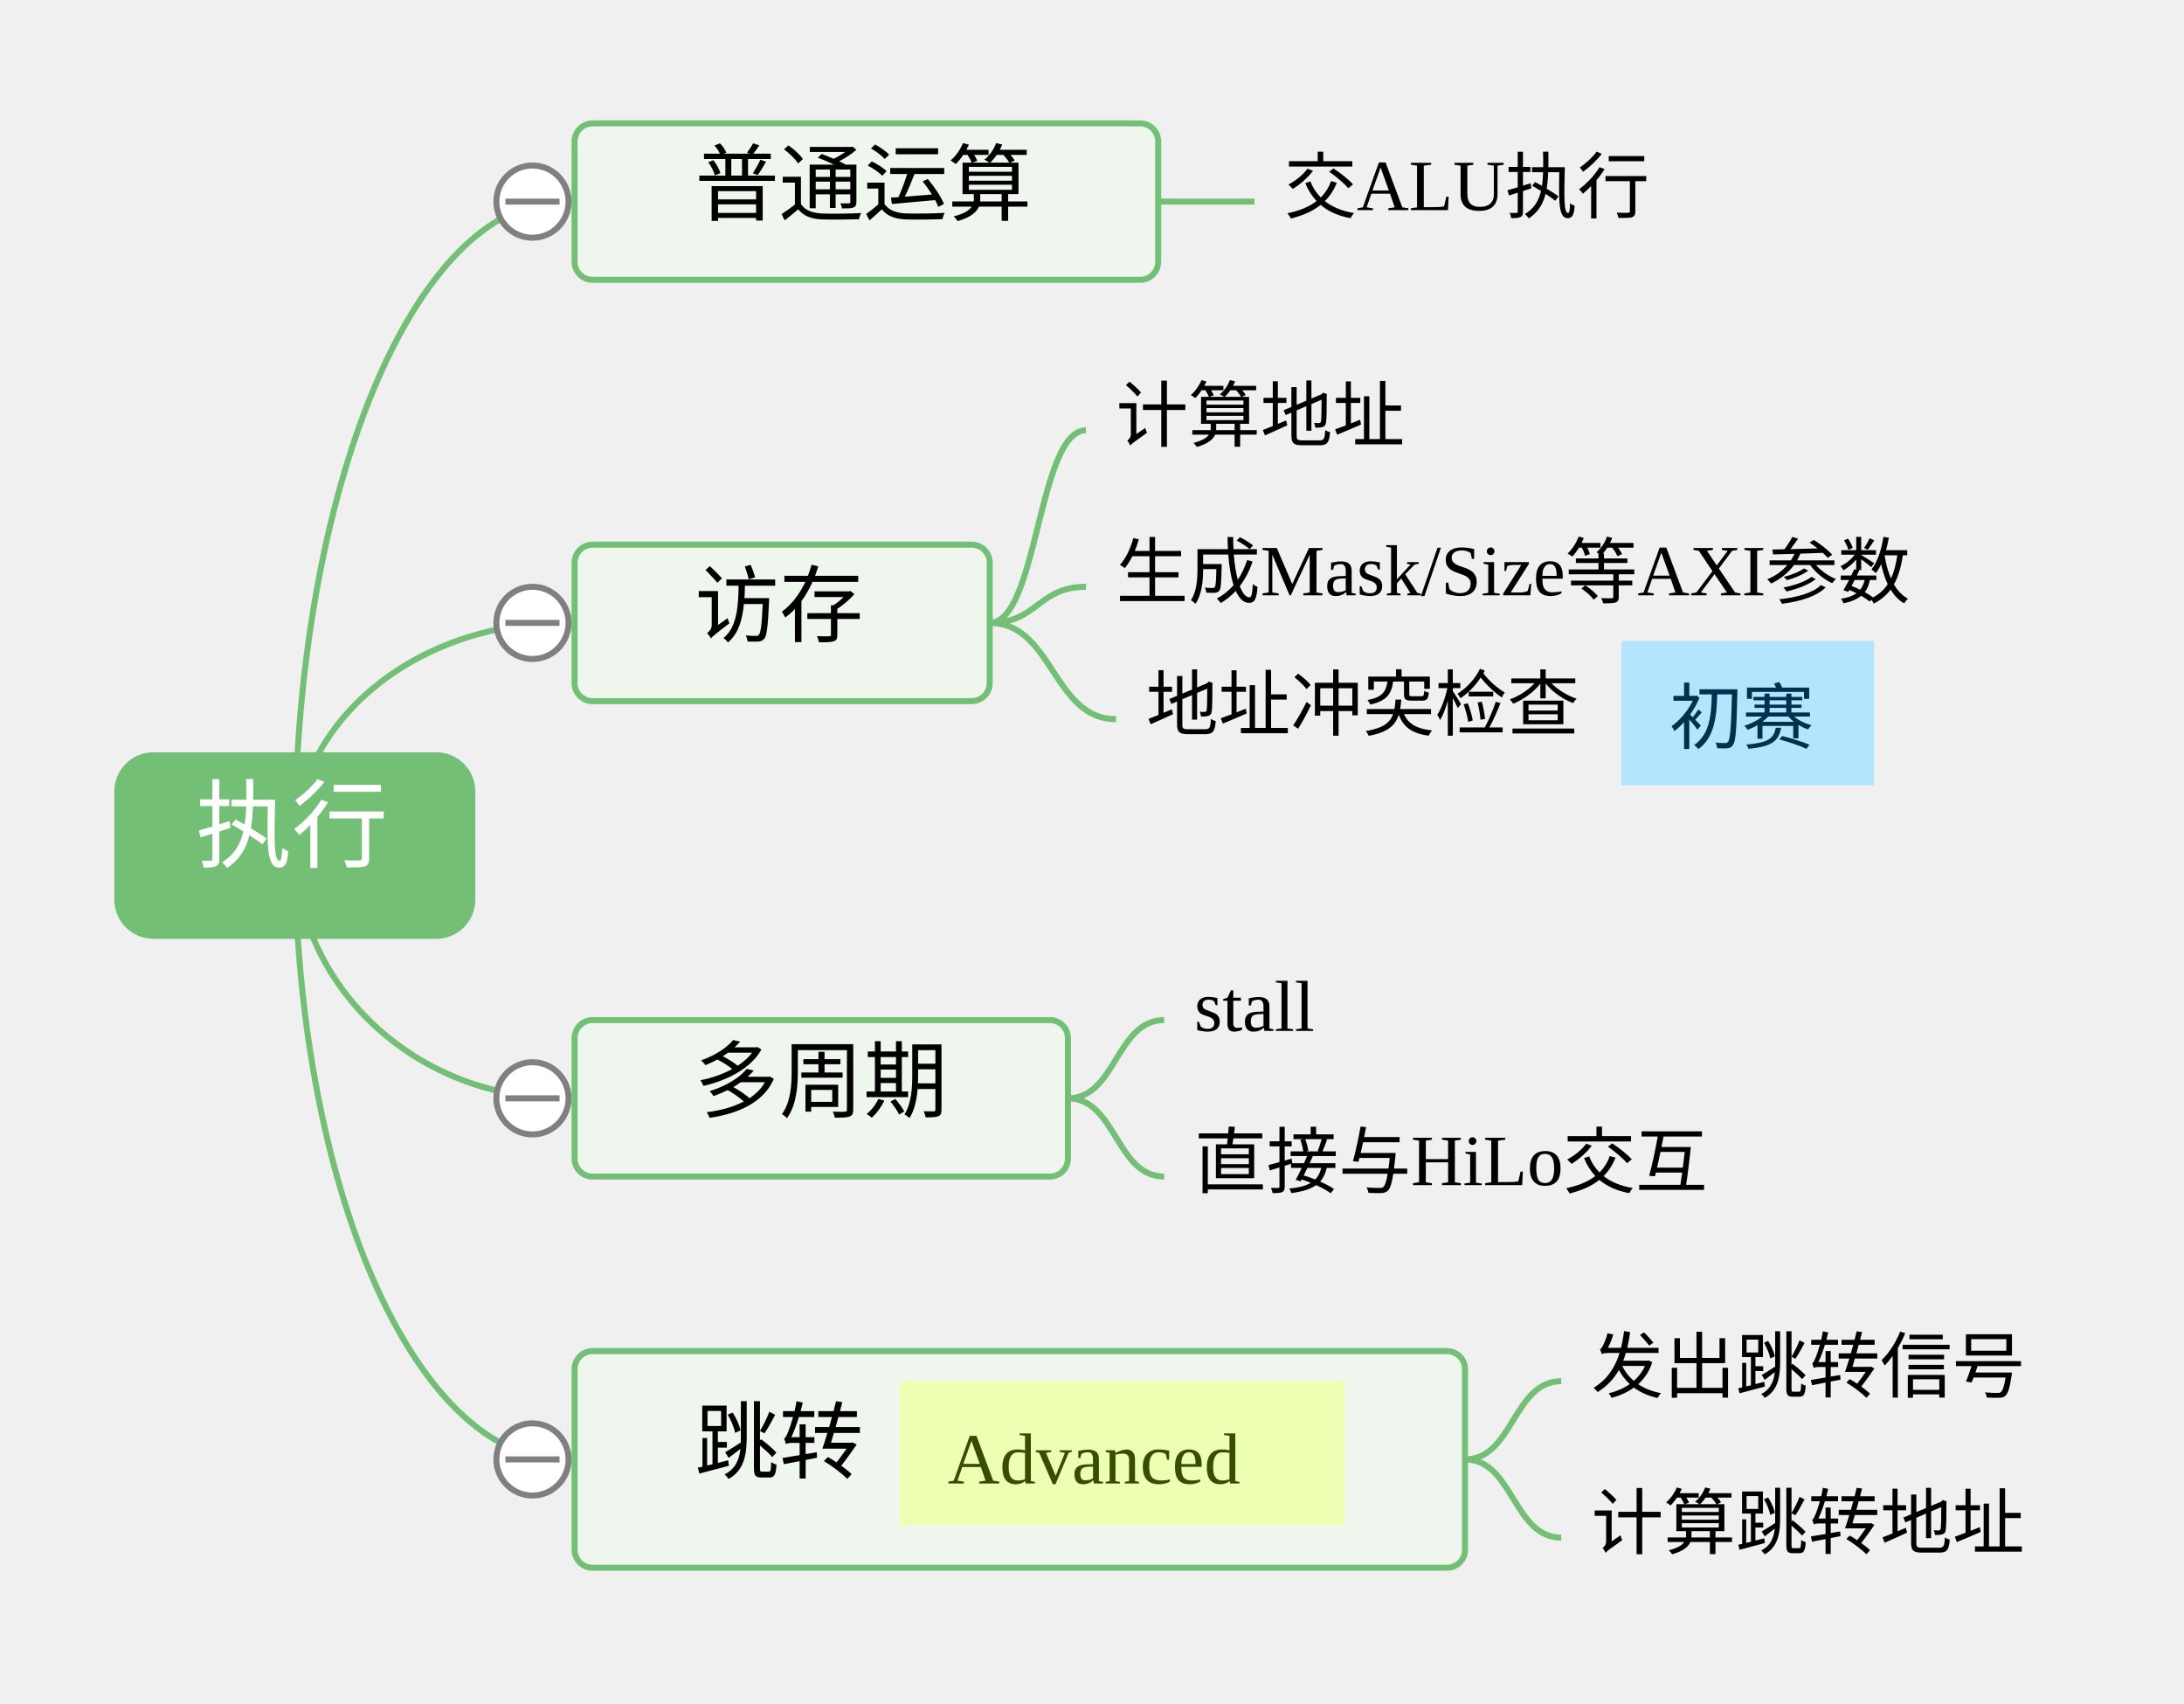
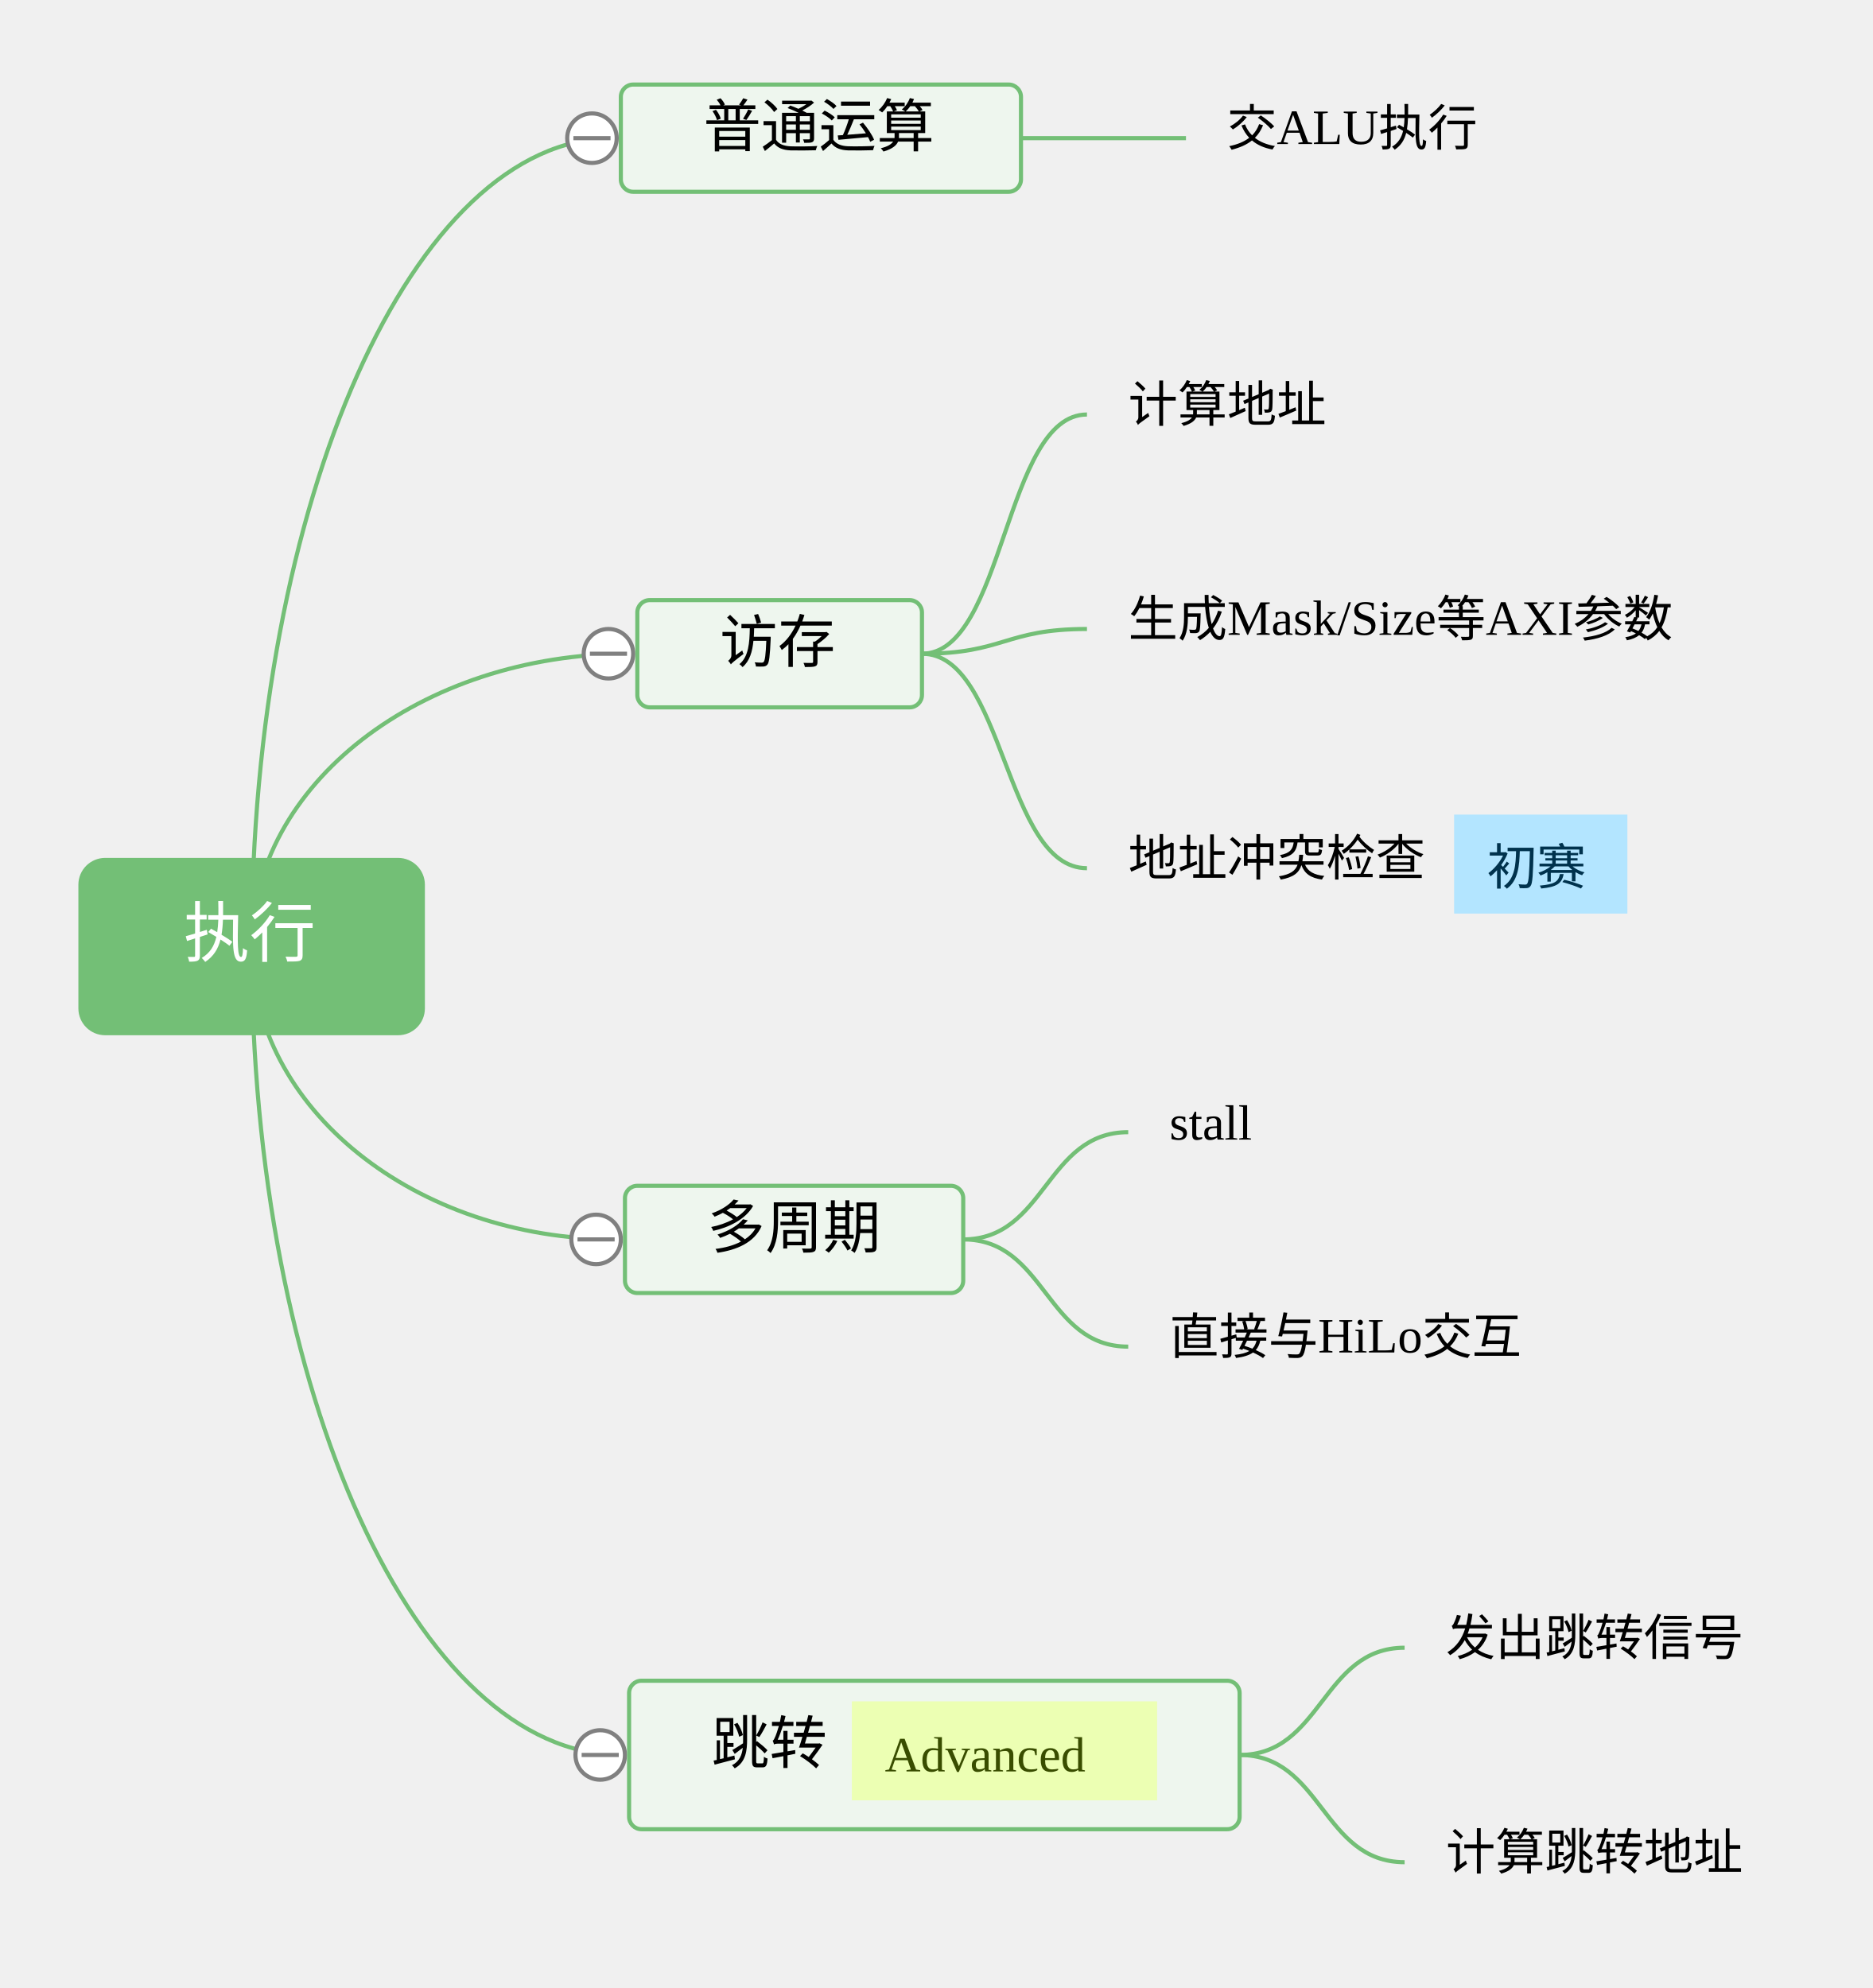
- <svg xmlns="http://www.w3.org/2000/svg" id="kity_svg_6" version="1.1" width="363" height="283" style="background: rgb(251, 251, 251); visibility: visible;" viewBox="0 0 363 283">
+ <svg xmlns="http://www.w3.org/2000/svg" id="kity_svg_6" version="1.1" width="454" height="482" style="background: rgb(251, 251, 251); visibility: visible;" viewBox="0 0 454 482">
  <defs id="kity_defs_7">
    <linearGradient id="kity_linearGradient_17" x1="0" y1="0" x2="0" y2="1">
      <stop id="kity_stop_18" offset="0" stop-color="rgb(255, 255, 255)" />
      <stop id="kity_stop_19" offset="1" stop-color="rgb(204, 204, 204)" />
    </linearGradient>
    <marker id="kity_marker_4" orient="auto" refX="6" refY="0" viewBox="-7 -7 14 14" markerWidth="7" markerHeight="7" markerUnits="userSpaceOnUse">
      <path id="kity_path_5" fill="rgb(191, 115, 115)" stroke="none" d="M6,0A6,6,0,1,1,-6,0A6,6,0,1,1,6,0" />
    </marker>
    <marker id="kity_marker_2" orient="auto" refX="6" refY="0" viewBox="-7 -7 14 14" markerWidth="7" markerHeight="7" markerUnits="userSpaceOnUse">
      <path id="kity_path_3" fill="rgb(115, 191, 118)" stroke="none" d="M6,0A6,6,0,1,1,-6,0A6,6,0,1,1,6,0" />
    </marker>
  </defs>
  <g id="kity_g_8">
    <g id="minder1" text-rendering="optimize-speed">
      <g id="minder_connect_group1">
-         <path id="kity_path_31" fill="none" stroke="rgb(115, 191, 118)" stroke-width="1" d="M49,140.5A44.5,107,0,0,1,93.5,33.5" />
-         <path id="kity_path_39" fill="none" stroke="rgb(115, 191, 118)" stroke-width="1" d="M49,140.5A44.5,37,0,0,1,93.5,103.5" />
-         <path id="kity_path_47" fill="none" stroke="rgb(115, 191, 118)" stroke-width="1" d="M49,140.5A44.5,42,0,0,0,93.5,182.5" />
-         <path id="kity_path_99" fill="none" stroke="rgb(115, 191, 118)" stroke-width="1" d="M49,140.5A44.5,102,0,0,0,93.5,242.5" />
-         <path id="kity_path_151" fill="none" stroke="rgb(115, 191, 118)" stroke-width="1" d="M164.5,103.5C172.5,103.5,172.5,71.5,180.5,71.5" />
-         <path id="kity_path_152" fill="none" stroke="rgb(115, 191, 118)" stroke-width="1" d="M164.5,103.5C172.5,103.5,172.5,97.5,180.5,97.5" />
-         <path id="kity_path_153" fill="none" stroke="rgb(115, 191, 118)" stroke-width="1" d="M164.5,103.5C175,103.5,175,119.5,185.5,119.5" />
-         <path id="kity_path_155" fill="none" stroke="rgb(115, 191, 118)" stroke-width="1" d="M192.5,33.5C200.5,33.5,200.5,33.5,208.5,33.5" />
-         <path id="kity_path_156" fill="none" stroke="rgb(115, 191, 118)" stroke-width="1" d="M177.5,182.5C185.5,182.5,185.5,169.5,193.5,169.5" />
-         <path id="kity_path_157" fill="none" stroke="rgb(115, 191, 118)" stroke-width="1" d="M177.5,182.5C185.5,182.5,185.5,195.5,193.5,195.5" />
-         <path id="kity_path_158" fill="none" stroke="rgb(115, 191, 118)" stroke-width="1" d="M243.5,242.5C251.5,242.5,251.5,229.5,259.5,229.5" />
-         <path id="kity_path_159" fill="none" stroke="rgb(115, 191, 118)" stroke-width="1" d="M243.5,242.5C251.5,242.5,251.5,255.5,259.5,255.5" />
+         <path id="kity_path_31" fill="none" stroke="rgb(115, 191, 118)" stroke-width="1" d="M61,229.5A87.5,196,0,0,1,148.5,33.5" />
+         <path id="kity_path_39" fill="none" stroke="rgb(115, 191, 118)" stroke-width="1" d="M61,229.5A91.5,71,0,0,1,152.5,158.5" />
+         <path id="kity_path_47" fill="none" stroke="rgb(115, 191, 118)" stroke-width="1" d="M61,229.5A88.5,71,0,0,0,149.5,300.5" />
+         <path id="kity_path_99" fill="none" stroke="rgb(115, 191, 118)" stroke-width="1" d="M61,229.5A89.5,196,0,0,0,150.5,425.5" />
+         <path id="kity_path_160" fill="none" stroke="rgb(115, 191, 118)" stroke-width="1" d="M223.5,158.5C243.5,158.5,243.5,100.5,263.5,100.5" />
+         <path id="kity_path_161" fill="none" stroke="rgb(115, 191, 118)" stroke-width="1" d="M223.5,158.5C243.5,158.5,243.5,152.5,263.5,152.5" />
+         <path id="kity_path_162" fill="none" stroke="rgb(115, 191, 118)" stroke-width="1" d="M223.5,158.5C243.5,158.5,243.5,210.5,263.5,210.5" />
+         <path id="kity_path_163" fill="none" stroke="rgb(115, 191, 118)" stroke-width="1" d="M247.5,33.5C267.5,33.5,267.5,33.5,287.5,33.5" />
+         <path id="kity_path_164" fill="none" stroke="rgb(115, 191, 118)" stroke-width="1" d="M233.5,300.5C253.5,300.5,253.5,274.5,273.5,274.5" />
+         <path id="kity_path_165" fill="none" stroke="rgb(115, 191, 118)" stroke-width="1" d="M233.5,300.5C253.5,300.5,253.5,326.5,273.5,326.5" />
+         <path id="kity_path_166" fill="none" stroke="rgb(115, 191, 118)" stroke-width="1" d="M300.5,425.5C320.5,425.5,320.5,399.5,340.5,399.5" />
+         <path id="kity_path_167" fill="none" stroke="rgb(115, 191, 118)" stroke-width="1" d="M300.5,425.5C320.5,425.5,320.5,451.5,340.5,451.5" />
      </g>
      <g id="minder_node1">
-         <path id="kity_path_138" fill="rgba(0, 0, 0, .25)" stroke="none" d="M31.5,128.5h58a5,5,0,0,1,5,5v24a5,5,0,0,1,-5,5h-58a5,5,0,0,1,-5,-5v-24a5,5,0,0,1,5,-5z" display="none" />
-         <path id="node_outline1" fill="rgb(115, 191, 118)" stroke="rgb(115, 191, 118)" d="M25.5,126.5h47a5,5,0,0,1,5,5v18a5,5,0,0,1,-5,5h-47a5,5,0,0,1,-5,-5v-18a5,5,0,0,1,5,-5z" stroke-width="3" />
+         <path id="kity_path_138" fill="rgba(0, 0, 0, .25)" stroke="none" d="M43.5,217.5h58a5,5,0,0,1,5,5v24a5,5,0,0,1,-5,5h-58a5,5,0,0,1,-5,-5v-24a5,5,0,0,1,5,-5z" display="none" />
+         <path id="node_outline1" fill="rgb(115, 191, 118)" stroke="rgb(115, 191, 118)" d="M25.5,209.5h71a5,5,0,0,1,5,5v30a5,5,0,0,1,-5,5h-71a5,5,0,0,1,-5,-5v-30a5,5,0,0,1,5,-5z" stroke-width="3" />
        <g id="node_text1" fill="white">
-           <text id="kity_text_22" text-rendering="inherit" font-size="16" dy=".8em" y="130.1" x="32.5">执行</text>
+           <text id="kity_text_22" text-rendering="inherit" font-size="16" dy=".8em" y="219.1" x="44.5">执行</text>
        </g>
      </g>
      <g id="kity_g_12" display="none">
-         <path id="kity_path_13" fill="none" stroke="none" d="M32.5,140.5h0v0h0z" />
+         <path id="kity_path_13" fill="none" stroke="none" d="M44.5,229.5h0v0h0z" />
      </g>
      <g id="kity_g_14" display="none">
-         <path id="kity_path_15" fill="rgba(0, 153, 5, 0.5)" stroke="none" d="M333.5,181.5h159v15h-159z" />
-         <path id="kity_path_16" fill="none" stroke="rgb(0, 128, 4)" d="M333.5,181.5L492.5,181.5" stroke-width="1" />
+         <path id="kity_path_15" fill="rgba(0, 153, 5, 0.5)" stroke="none" d="M345.5,270.5h159v15h-159z" />
+         <path id="kity_path_16" fill="none" stroke="rgb(0, 128, 4)" d="M345.5,270.5L504.5,270.5" stroke-width="1" />
      </g>
      <g id="minder_node2" opacity="1">
-         <path id="kity_path_134" fill="rgba(0, 0, 0, .25)" stroke="none" d="M114.5,26.5h75a5,5,0,0,1,5,5v14a5,5,0,0,1,-5,5h-75a5,5,0,0,1,-5,-5v-14a5,5,0,0,1,5,-5z" display="none" />
+         <path id="kity_path_134" fill="rgba(0, 0, 0, .25)" stroke="none" d="M169.5,26.5h75a5,5,0,0,1,5,5v14a5,5,0,0,1,-5,5h-75a5,5,0,0,1,-5,-5v-14a5,5,0,0,1,5,-5z" display="none" />
        <g id="node_expander1" style="cursor: pointer;">
-           <path id="kity_path_36" fill="white" stroke="gray" d="M94.5,33.5A6,6,0,1,1,82.5,33.5A6,6,0,1,1,94.5,33.5" />
-           <path id="kity_path_37" fill="none" stroke="gray" d="M84,33.5L93,33.5" />
+           <path id="kity_path_36" fill="white" stroke="gray" d="M149.5,33.5A6,6,0,1,1,137.5,33.5A6,6,0,1,1,149.5,33.5" />
+           <path id="kity_path_37" fill="none" stroke="gray" d="M139,33.5L148,33.5" />
        </g>
-         <path id="node_outline2" fill="rgb(238, 246, 238)" stroke="rgb(115, 191, 118)" d="M98.5,20.5h91a3,3,0,0,1,3,3v20a3,3,0,0,1,-3,3h-91a3,3,0,0,1,-3,-3v-20a3,3,0,0,1,3,-3z" stroke-width="1" />
+         <path id="node_outline2" fill="rgb(238, 246, 238)" stroke="rgb(115, 191, 118)" d="M153.5,20.5h91a3,3,0,0,1,3,3v20a3,3,0,0,1,-3,3h-91a3,3,0,0,1,-3,-3v-20a3,3,0,0,1,3,-3z" stroke-width="1" />
        <g id="node_text2" fill="black">
-           <text id="kity_text_33" text-rendering="inherit" font-size="14" dy=".8em" y="24.4" x="115.5">普通运算</text>
+           <text id="kity_text_33" text-rendering="inherit" font-size="14" dy=".8em" y="24.4" x="170.5">普通运算</text>
        </g>
      </g>
      <g id="minder_node3" opacity="1">
-         <path id="kity_path_135" fill="rgba(0, 0, 0, .25)" stroke="none" d="M114.5,96.5h43a5,5,0,0,1,5,5v14a5,5,0,0,1,-5,5h-43a5,5,0,0,1,-5,-5v-14a5,5,0,0,1,5,-5z" display="none" />
+         <path id="kity_path_135" fill="rgba(0, 0, 0, .25)" stroke="none" d="M173.5,151.5h43a5,5,0,0,1,5,5v14a5,5,0,0,1,-5,5h-43a5,5,0,0,1,-5,-5v-14a5,5,0,0,1,5,-5z" display="none" />
        <g id="node_expander2" style="cursor: pointer;">
-           <path id="kity_path_44" fill="white" stroke="gray" d="M94.5,103.5A6,6,0,1,1,82.5,103.5A6,6,0,1,1,94.5,103.5" />
-           <path id="kity_path_45" fill="none" stroke="gray" d="M84,103.5L93,103.5" />
+           <path id="kity_path_44" fill="white" stroke="gray" d="M153.5,158.5A6,6,0,1,1,141.5,158.5A6,6,0,1,1,153.5,158.5" />
+           <path id="kity_path_45" fill="none" stroke="gray" d="M143,158.5L152,158.5" />
        </g>
-         <path id="node_outline3" fill="rgb(238, 246, 238)" stroke="rgb(115, 191, 118)" d="M98.5,90.5h63a3,3,0,0,1,3,3v20a3,3,0,0,1,-3,3h-63a3,3,0,0,1,-3,-3v-20a3,3,0,0,1,3,-3z" stroke-width="1" />
+         <path id="node_outline3" fill="rgb(238, 246, 238)" stroke="rgb(115, 191, 118)" d="M157.5,145.5h63a3,3,0,0,1,3,3v20a3,3,0,0,1,-3,3h-63a3,3,0,0,1,-3,-3v-20a3,3,0,0,1,3,-3z" stroke-width="1" />
        <g id="node_text3" fill="black">
-           <text id="kity_text_41" text-rendering="inherit" font-size="14" dy=".8em" y="94.4" x="115.5">访存</text>
+           <text id="kity_text_41" text-rendering="inherit" font-size="14" dy=".8em" y="149.4" x="174.5">访存</text>
        </g>
      </g>
      <g id="minder_node4" opacity="1">
-         <path id="kity_path_136" fill="rgba(0, 0, 0, .25)" stroke="none" d="M114.5,175.5h58a5,5,0,0,1,5,5v14a5,5,0,0,1,-5,5h-58a5,5,0,0,1,-5,-5v-14a5,5,0,0,1,5,-5z" display="none" />
+         <path id="kity_path_136" fill="rgba(0, 0, 0, .25)" stroke="none" d="M170.5,293.5h58a5,5,0,0,1,5,5v14a5,5,0,0,1,-5,5h-58a5,5,0,0,1,-5,-5v-14a5,5,0,0,1,5,-5z" display="none" />
        <g id="node_expander3" style="cursor: pointer;">
-           <path id="kity_path_52" fill="white" stroke="gray" d="M94.5,182.5A6,6,0,1,1,82.5,182.5A6,6,0,1,1,94.5,182.5" />
-           <path id="kity_path_53" fill="none" stroke="gray" d="M84,182.5L93,182.5" />
+           <path id="kity_path_52" fill="white" stroke="gray" d="M150.5,300.5A6,6,0,1,1,138.5,300.5A6,6,0,1,1,150.5,300.5" />
+           <path id="kity_path_53" fill="none" stroke="gray" d="M140,300.5L149,300.5" />
        </g>
-         <path id="node_outline4" fill="rgb(238, 246, 238)" stroke="rgb(115, 191, 118)" d="M98.5,169.5h76a3,3,0,0,1,3,3v20a3,3,0,0,1,-3,3h-76a3,3,0,0,1,-3,-3v-20a3,3,0,0,1,3,-3z" stroke-width="1" />
+         <path id="node_outline4" fill="rgb(238, 246, 238)" stroke="rgb(115, 191, 118)" d="M154.5,287.5h76a3,3,0,0,1,3,3v20a3,3,0,0,1,-3,3h-76a3,3,0,0,1,-3,-3v-20a3,3,0,0,1,3,-3z" stroke-width="1" />
        <g id="node_text4" fill="black">
-           <text id="kity_text_49" text-rendering="inherit" font-size="14" dy=".8em" y="173.4" x="115.5">多周期</text>
+           <text id="kity_text_49" text-rendering="inherit" font-size="14" dy=".8em" y="291.4" x="171.5">多周期</text>
        </g>
      </g>
      <g id="minder_node10" opacity="1">
-         <path id="kity_path_137" fill="rgba(0, 0, 0, .25)" stroke="none" d="M114.5,231.5h122a5,5,0,0,1,5,5v22a5,5,0,0,1,-5,5h-122a5,5,0,0,1,-5,-5v-22a5,5,0,0,1,5,-5z" display="none" />
+         <path id="kity_path_137" fill="rgba(0, 0, 0, .25)" stroke="none" d="M171.5,414.5h122a5,5,0,0,1,5,5v22a5,5,0,0,1,-5,5h-122a5,5,0,0,1,-5,-5v-22a5,5,0,0,1,5,-5z" display="none" />
        <g id="node_expander9" style="cursor: pointer;">
-           <path id="kity_path_104" fill="white" stroke="gray" d="M94.5,242.5A6,6,0,1,1,82.5,242.5A6,6,0,1,1,94.5,242.5" />
-           <path id="kity_path_105" fill="none" stroke="gray" d="M84,242.5L93,242.5" />
+           <path id="kity_path_104" fill="white" stroke="gray" d="M151.5,425.5A6,6,0,1,1,139.5,425.5A6,6,0,1,1,151.5,425.5" />
+           <path id="kity_path_105" fill="none" stroke="gray" d="M141,425.5L150,425.5" />
        </g>
-         <path id="node_outline10" fill="rgb(238, 246, 238)" stroke="rgb(115, 191, 118)" d="M98.5,224.5h142a3,3,0,0,1,3,3v30a3,3,0,0,1,-3,3h-142a3,3,0,0,1,-3,-3v-30a3,3,0,0,1,3,-3z" stroke-width="1" />
+         <path id="node_outline10" fill="rgb(238, 246, 238)" stroke="rgb(115, 191, 118)" d="M155.5,407.5h142a3,3,0,0,1,3,3v30a3,3,0,0,1,-3,3h-142a3,3,0,0,1,-3,-3v-30a3,3,0,0,1,3,-3z" stroke-width="1" />
        <g id="node_text10" fill="black">
-           <text id="kity_text_101" text-rendering="inherit" font-size="14" dy=".8em" y="233.4" x="115.5">跳转</text>
+           <text id="kity_text_101" text-rendering="inherit" font-size="14" dy=".8em" y="416.4" x="172.5">跳转</text>
        </g>
        <g id="kity_g_114">
          <g id="kity_g_115">
-             <path id="kity_path_116" fill="rgb(236, 255, 179)" stroke="none" d="M149.5,229.5h74v24h-74z" />
-             <text id="kity_text_117" text-rendering="geometricPrecision" font-size="12" dy="5" x="157.5" fill="rgb(57, 77, 0)" y="241.5">Advanced</text>
+             <path id="kity_path_116" fill="rgb(236, 255, 179)" stroke="none" d="M206.5,412.5h74v24h-74z" />
+             <text id="kity_text_117" text-rendering="geometricPrecision" font-size="12" dy="5" x="214.5" fill="rgb(57, 77, 0)" y="424.5">Advanced</text>
          </g>
        </g>
      </g>
      <g id="minder_node6">
-         <path id="kity_path_140" fill="rgba(0, 0, 0, .25)" stroke="none" d="M216,43h0a34,34,0,0,1,34,34v0a34,34,0,0,1,-34,34h0a34,34,0,0,1,-34,-34v0a34,34,0,0,1,34,-34z" display="none" />
+         <path id="kity_path_140" fill="rgba(0, 0, 0, .25)" stroke="none" d="M304,72h0a34,34,0,0,1,34,34v0a34,34,0,0,1,-34,34h0a34,34,0,0,1,-34,-34v0a34,34,0,0,1,34,-34z" display="none" />
        <g id="node_expander5" style="cursor: pointer;" display="none">
-           <path id="kity_path_68" fill="white" stroke="gray" d="M180.5,71.5A6,6,0,1,1,168.5,71.5A6,6,0,1,1,180.5,71.5" />
+           <path id="kity_path_68" fill="white" stroke="gray" d="M263.5,100.5A6,6,0,1,1,251.5,100.5A6,6,0,1,1,263.5,100.5" />
          <path id="kity_path_69" fill="none" stroke="gray" />
        </g>
-         <path id="node_outline6" fill="none" stroke="none" d="M185.5,62.5h50a5,5,0,0,1,5,5v8a5,5,0,0,1,-5,5h-50a5,5,0,0,1,-5,-5v-8a5,5,0,0,1,5,-5z" stroke-width="3" />
+         <path id="node_outline6" fill="none" stroke="none" d="M268.5,89.5h60a5,5,0,0,1,5,5v12a5,5,0,0,1,-5,5h-60a5,5,0,0,1,-5,-5v-12a5,5,0,0,1,5,-5z" stroke-width="3" />
        <g id="node_text6" fill="black">
-           <text id="kity_text_65" text-rendering="inherit" font-size="12" dy=".8em" y="63.7" x="185.5">计算地址</text>
+           <text id="kity_text_65" text-rendering="inherit" font-size="12" dy=".8em" y="92.7" x="273.5">计算地址</text>
        </g>
      </g>
      <g id="minder_node7">
-         <path id="kity_path_141" fill="rgba(0, 0, 0, .25)" stroke="none" d="M264.5,22h0a81,81,0,0,1,81,81v0a81,81,0,0,1,-81,81h0a81,81,0,0,1,-81,-81v0a81,81,0,0,1,81,-81z" display="none" />
+         <path id="kity_path_141" fill="rgba(0, 0, 0, .25)" stroke="none" d="M352.5,77h0a81,81,0,0,1,81,81v0a81,81,0,0,1,-81,81h0a81,81,0,0,1,-81,-81v0a81,81,0,0,1,81,-81z" display="none" />
        <g id="node_expander6" style="cursor: pointer;" display="none">
-           <path id="kity_path_76" fill="white" stroke="gray" d="M180.5,97.5A6,6,0,1,1,168.5,97.5A6,6,0,1,1,180.5,97.5" />
+           <path id="kity_path_76" fill="white" stroke="gray" d="M263.5,152.5A6,6,0,1,1,251.5,152.5A6,6,0,1,1,263.5,152.5" />
          <path id="kity_path_77" fill="none" stroke="gray" />
        </g>
-         <path id="node_outline7" fill="none" stroke="none" d="M185.5,88.5h139a5,5,0,0,1,5,5v8a5,5,0,0,1,-5,5h-139a5,5,0,0,1,-5,-5v-8a5,5,0,0,1,5,-5z" stroke-width="3" />
+         <path id="node_outline7" fill="none" stroke="none" d="M268.5,141.5h149a5,5,0,0,1,5,5v12a5,5,0,0,1,-5,5h-149a5,5,0,0,1,-5,-5v-12a5,5,0,0,1,5,-5z" stroke-width="3" />
        <g id="node_text7" fill="black">
-           <text id="kity_text_73" text-rendering="inherit" font-size="12" dy=".8em" y="89.7" x="185.5">生成Mask/Size等AXI参数</text>
+           <text id="kity_text_73" text-rendering="inherit" font-size="12" dy=".8em" y="144.7" x="273.5">生成Mask/Size等AXI参数</text>
        </g>
      </g>
      <g id="minder_node8" opacity="1">
-         <path id="kity_path_142" fill="rgba(0, 0, 0, .25)" stroke="none" d="M263.5,48.5h0a76,76,0,0,1,76,76v0a76,76,0,0,1,-76,76h0a76,76,0,0,1,-76,-76v0a76,76,0,0,1,76,-76z" display="none" />
+         <path id="kity_path_142" fill="rgba(0, 0, 0, .25)" stroke="none" d="M346.5,139.5h0a76,76,0,0,1,76,76v0a76,76,0,0,1,-76,76h0a76,76,0,0,1,-76,-76v0a76,76,0,0,1,76,-76z" display="none" />
        <g id="node_expander7" style="cursor: pointer;" display="none">
-           <path id="kity_path_84" fill="white" stroke="gray" d="M185.5,119.5A6,6,0,1,1,173.5,119.5A6,6,0,1,1,185.5,119.5" />
+           <path id="kity_path_84" fill="white" stroke="gray" d="M263.5,210.5A6,6,0,1,1,251.5,210.5A6,6,0,1,1,263.5,210.5" />
          <path id="kity_path_85" fill="none" stroke="gray" />
        </g>
-         <path id="node_outline8" fill="none" stroke="none" d="M190.5,104.5h121a5,5,0,0,1,5,5v20a5,5,0,0,1,-5,5h-121a5,5,0,0,1,-5,-5v-20a5,5,0,0,1,5,-5z" stroke-width="3" />
+         <path id="node_outline8" fill="none" stroke="none" d="M268.5,193.5h131a5,5,0,0,1,5,5v24a5,5,0,0,1,-5,5h-131a5,5,0,0,1,-5,-5v-24a5,5,0,0,1,5,-5z" stroke-width="3" />
        <g id="node_text8" fill="black">
-           <text id="kity_text_81" text-rendering="inherit" font-size="12" dy=".8em" y="111.7" x="190.5">地址冲突检查</text>
+           <text id="kity_text_81" text-rendering="inherit" font-size="12" dy=".8em" y="202.7" x="273.5">地址冲突检查</text>
        </g>
        <g id="kity_g_86">
          <g id="kity_g_87">
-             <path id="kity_path_88" fill="rgb(179, 229, 255)" stroke="none" d="M269.5,106.5h42v24h-42z" />
-             <text id="kity_text_89" text-rendering="geometricPrecision" font-size="12" dy="5" x="277.5" fill="rgb(0, 50, 77)" y="118.5">初赛</text>
+             <path id="kity_path_88" fill="rgb(179, 229, 255)" stroke="none" d="M352.5,197.5h42v24h-42z" />
+             <text id="kity_text_89" text-rendering="geometricPrecision" font-size="12" dy="5" x="360.5" fill="rgb(0, 50, 77)" y="209.5">初赛</text>
          </g>
        </g>
      </g>
      <g id="minder_node5">
-         <path id="kity_path_139" fill="rgba(0, 0, 0, .25)" stroke="none" d="M250,0h0a39,39,0,0,1,39,39v0a39,39,0,0,1,-39,39h0a39,39,0,0,1,-39,-39v0a39,39,0,0,1,39,-39z" display="none" />
+         <path id="kity_path_139" fill="rgba(0, 0, 0, .25)" stroke="none" d="M334,0h0a39,39,0,0,1,39,39v0a39,39,0,0,1,-39,39h0a39,39,0,0,1,-39,-39v0a39,39,0,0,1,39,-39z" display="none" />
        <g id="node_expander4" style="cursor: pointer;" display="none">
-           <path id="kity_path_60" fill="white" stroke="gray" d="M208.5,33.5A6,6,0,1,1,196.5,33.5A6,6,0,1,1,208.5,33.5" />
+           <path id="kity_path_60" fill="white" stroke="gray" d="M287.5,33.5A6,6,0,1,1,275.5,33.5A6,6,0,1,1,287.5,33.5" />
          <path id="kity_path_61" fill="none" stroke="gray" />
        </g>
-         <path id="node_outline5" fill="none" stroke="none" d="M213.5,24.5h60a5,5,0,0,1,5,5v8a5,5,0,0,1,-5,5h-60a5,5,0,0,1,-5,-5v-8a5,5,0,0,1,5,-5z" stroke-width="3" />
+         <path id="node_outline5" fill="none" stroke="none" d="M292.5,22.5h70a5,5,0,0,1,5,5v12a5,5,0,0,1,-5,5h-70a5,5,0,0,1,-5,-5v-12a5,5,0,0,1,5,-5z" stroke-width="3" />
        <g id="node_text5" fill="black">
-           <text id="kity_text_57" text-rendering="inherit" font-size="12" dy=".8em" y="25.7" x="213.5">交ALU执行</text>
+           <text id="kity_text_57" text-rendering="inherit" font-size="12" dy=".8em" y="25.7" x="297.5">交ALU执行</text>
        </g>
      </g>
      <g id="minder_node9">
-         <path id="kity_path_143" fill="rgba(0, 0, 0, .25)" stroke="none" d="M215,154h0a21,21,0,0,1,21,21v0a21,21,0,0,1,-21,21h0a21,21,0,0,1,-21,-21v0a21,21,0,0,1,21,-21z" display="none" />
+         <path id="kity_path_143" fill="rgba(0, 0, 0, .25)" stroke="none" d="M300,259h0a21,21,0,0,1,21,21v0a21,21,0,0,1,-21,21h0a21,21,0,0,1,-21,-21v0a21,21,0,0,1,21,-21z" display="none" />
        <g id="node_expander8" style="cursor: pointer;" display="none">
-           <path id="kity_path_96" fill="white" stroke="gray" d="M193.5,169.5A6,6,0,1,1,181.5,169.5A6,6,0,1,1,193.5,169.5" />
+           <path id="kity_path_96" fill="white" stroke="gray" d="M273.5,274.5A6,6,0,1,1,261.5,274.5A6,6,0,1,1,273.5,274.5" />
          <path id="kity_path_97" fill="none" stroke="gray" />
        </g>
-         <path id="node_outline9" fill="none" stroke="none" d="M198.5,160.5h23a5,5,0,0,1,5,5v8a5,5,0,0,1,-5,5h-23a5,5,0,0,1,-5,-5v-8a5,5,0,0,1,5,-5z" stroke-width="3" />
+         <path id="node_outline9" fill="none" stroke="none" d="M278.5,263.5h33a5,5,0,0,1,5,5v12a5,5,0,0,1,-5,5h-33a5,5,0,0,1,-5,-5v-12a5,5,0,0,1,5,-5z" stroke-width="3" />
        <g id="node_text9" fill="black">
-           <text id="kity_text_93" text-rendering="inherit" font-size="12" dy=".8em" y="161.7" x="198.5">stall</text>
+           <text id="kity_text_93" text-rendering="inherit" font-size="12" dy=".8em" y="266.7" x="283.5">stall</text>
        </g>
      </g>
      <g id="minder_node11">
-         <path id="kity_path_144" fill="rgba(0, 0, 0, .25)" stroke="none" d="M249,148h0a53,53,0,0,1,53,53v0a53,53,0,0,1,-53,53h0a53,53,0,0,1,-53,-53v0a53,53,0,0,1,53,-53z" display="none" />
+         <path id="kity_path_144" fill="rgba(0, 0, 0, .25)" stroke="none" d="M334,279h0a53,53,0,0,1,53,53v0a53,53,0,0,1,-53,53h0a53,53,0,0,1,-53,-53v0a53,53,0,0,1,53,-53z" display="none" />
        <g id="node_expander10" style="cursor: pointer;" display="none">
-           <path id="kity_path_112" fill="white" stroke="gray" d="M193.5,195.5A6,6,0,1,1,181.5,195.5A6,6,0,1,1,193.5,195.5" />
+           <path id="kity_path_112" fill="white" stroke="gray" d="M273.5,326.5A6,6,0,1,1,261.5,326.5A6,6,0,1,1,273.5,326.5" />
          <path id="kity_path_113" fill="none" stroke="gray" />
        </g>
-         <path id="node_outline11" fill="none" stroke="none" d="M198.5,186.5h87a5,5,0,0,1,5,5v8a5,5,0,0,1,-5,5h-87a5,5,0,0,1,-5,-5v-8a5,5,0,0,1,5,-5z" stroke-width="3" />
+         <path id="node_outline11" fill="none" stroke="none" d="M278.5,315.5h97a5,5,0,0,1,5,5v12a5,5,0,0,1,-5,5h-97a5,5,0,0,1,-5,-5v-12a5,5,0,0,1,5,-5z" stroke-width="3" />
        <g id="node_text11" fill="black">
-           <text id="kity_text_109" text-rendering="inherit" font-size="12" dy=".8em" y="187.7" x="198.5">直接与HiLo交互</text>
+           <text id="kity_text_109" text-rendering="inherit" font-size="12" dy=".8em" y="318.7" x="283.5">直接与HiLo交互</text>
        </g>
      </g>
      <g id="minder_node12">
-         <path id="kity_path_145" fill="rgba(0, 0, 0, .25)" stroke="none" d="M308,189h0a46,46,0,0,1,46,46v0a46,46,0,0,1,-46,46h0a46,46,0,0,1,-46,-46v0a46,46,0,0,1,46,-46z" display="none" />
+         <path id="kity_path_145" fill="rgba(0, 0, 0, .25)" stroke="none" d="M394,359h0a46,46,0,0,1,46,46v0a46,46,0,0,1,-46,46h0a46,46,0,0,1,-46,-46v0a46,46,0,0,1,46,-46z" display="none" />
        <g id="node_expander11" style="cursor: pointer;" display="none">
-           <path id="kity_path_124" fill="white" stroke="gray" d="M259.5,229.5A6,6,0,1,1,247.5,229.5A6,6,0,1,1,259.5,229.5" />
+           <path id="kity_path_124" fill="white" stroke="gray" d="M340.5,399.5A6,6,0,1,1,328.5,399.5A6,6,0,1,1,340.5,399.5" />
          <path id="kity_path_125" fill="none" stroke="gray" />
        </g>
-         <path id="node_outline12" fill="none" stroke="none" d="M264.5,220.5h74a5,5,0,0,1,5,5v8a5,5,0,0,1,-5,5h-74a5,5,0,0,1,-5,-5v-8a5,5,0,0,1,5,-5z" stroke-width="3" />
+         <path id="node_outline12" fill="none" stroke="none" d="M345.5,388.5h84a5,5,0,0,1,5,5v12a5,5,0,0,1,-5,5h-84a5,5,0,0,1,-5,-5v-12a5,5,0,0,1,5,-5z" stroke-width="3" />
        <g id="node_text12" fill="black">
-           <text id="kity_text_121" text-rendering="inherit" font-size="12" dy=".8em" y="221.7" x="264.5">发出跳转信号</text>
+           <text id="kity_text_121" text-rendering="inherit" font-size="12" dy=".8em" y="391.7" x="350.5">发出跳转信号</text>
        </g>
      </g>
      <g id="minder_node13">
-         <path id="kity_path_146" fill="rgba(0, 0, 0, .25)" stroke="none" d="M308,215h0a46,46,0,0,1,46,46v0a46,46,0,0,1,-46,46h0a46,46,0,0,1,-46,-46v0a46,46,0,0,1,46,-46z" display="none" />
+         <path id="kity_path_146" fill="rgba(0, 0, 0, .25)" stroke="none" d="M394,411h0a46,46,0,0,1,46,46v0a46,46,0,0,1,-46,46h0a46,46,0,0,1,-46,-46v0a46,46,0,0,1,46,-46z" display="none" />
        <g id="node_expander12" style="cursor: pointer;" display="none">
-           <path id="kity_path_132" fill="white" stroke="gray" d="M259.5,255.5A6,6,0,1,1,247.5,255.5A6,6,0,1,1,259.5,255.5" />
+           <path id="kity_path_132" fill="white" stroke="gray" d="M340.5,451.5A6,6,0,1,1,328.5,451.5A6,6,0,1,1,340.5,451.5" />
          <path id="kity_path_133" fill="none" stroke="gray" />
        </g>
-         <path id="node_outline13" fill="none" stroke="none" d="M264.5,246.5h74a5,5,0,0,1,5,5v8a5,5,0,0,1,-5,5h-74a5,5,0,0,1,-5,-5v-8a5,5,0,0,1,5,-5z" stroke-width="3" />
+         <path id="node_outline13" fill="none" stroke="none" d="M345.5,440.5h84a5,5,0,0,1,5,5v12a5,5,0,0,1,-5,5h-84a5,5,0,0,1,-5,-5v-12a5,5,0,0,1,5,-5z" stroke-width="3" />
        <g id="node_text13" fill="black">
-           <text id="kity_text_129" text-rendering="inherit" font-size="12" dy=".8em" y="247.7" x="264.5">计算跳转地址</text>
+           <text id="kity_text_129" text-rendering="inherit" font-size="12" dy=".8em" y="443.7" x="350.5">计算跳转地址</text>
        </g>
      </g>
    </g>
  </g>
</svg>
